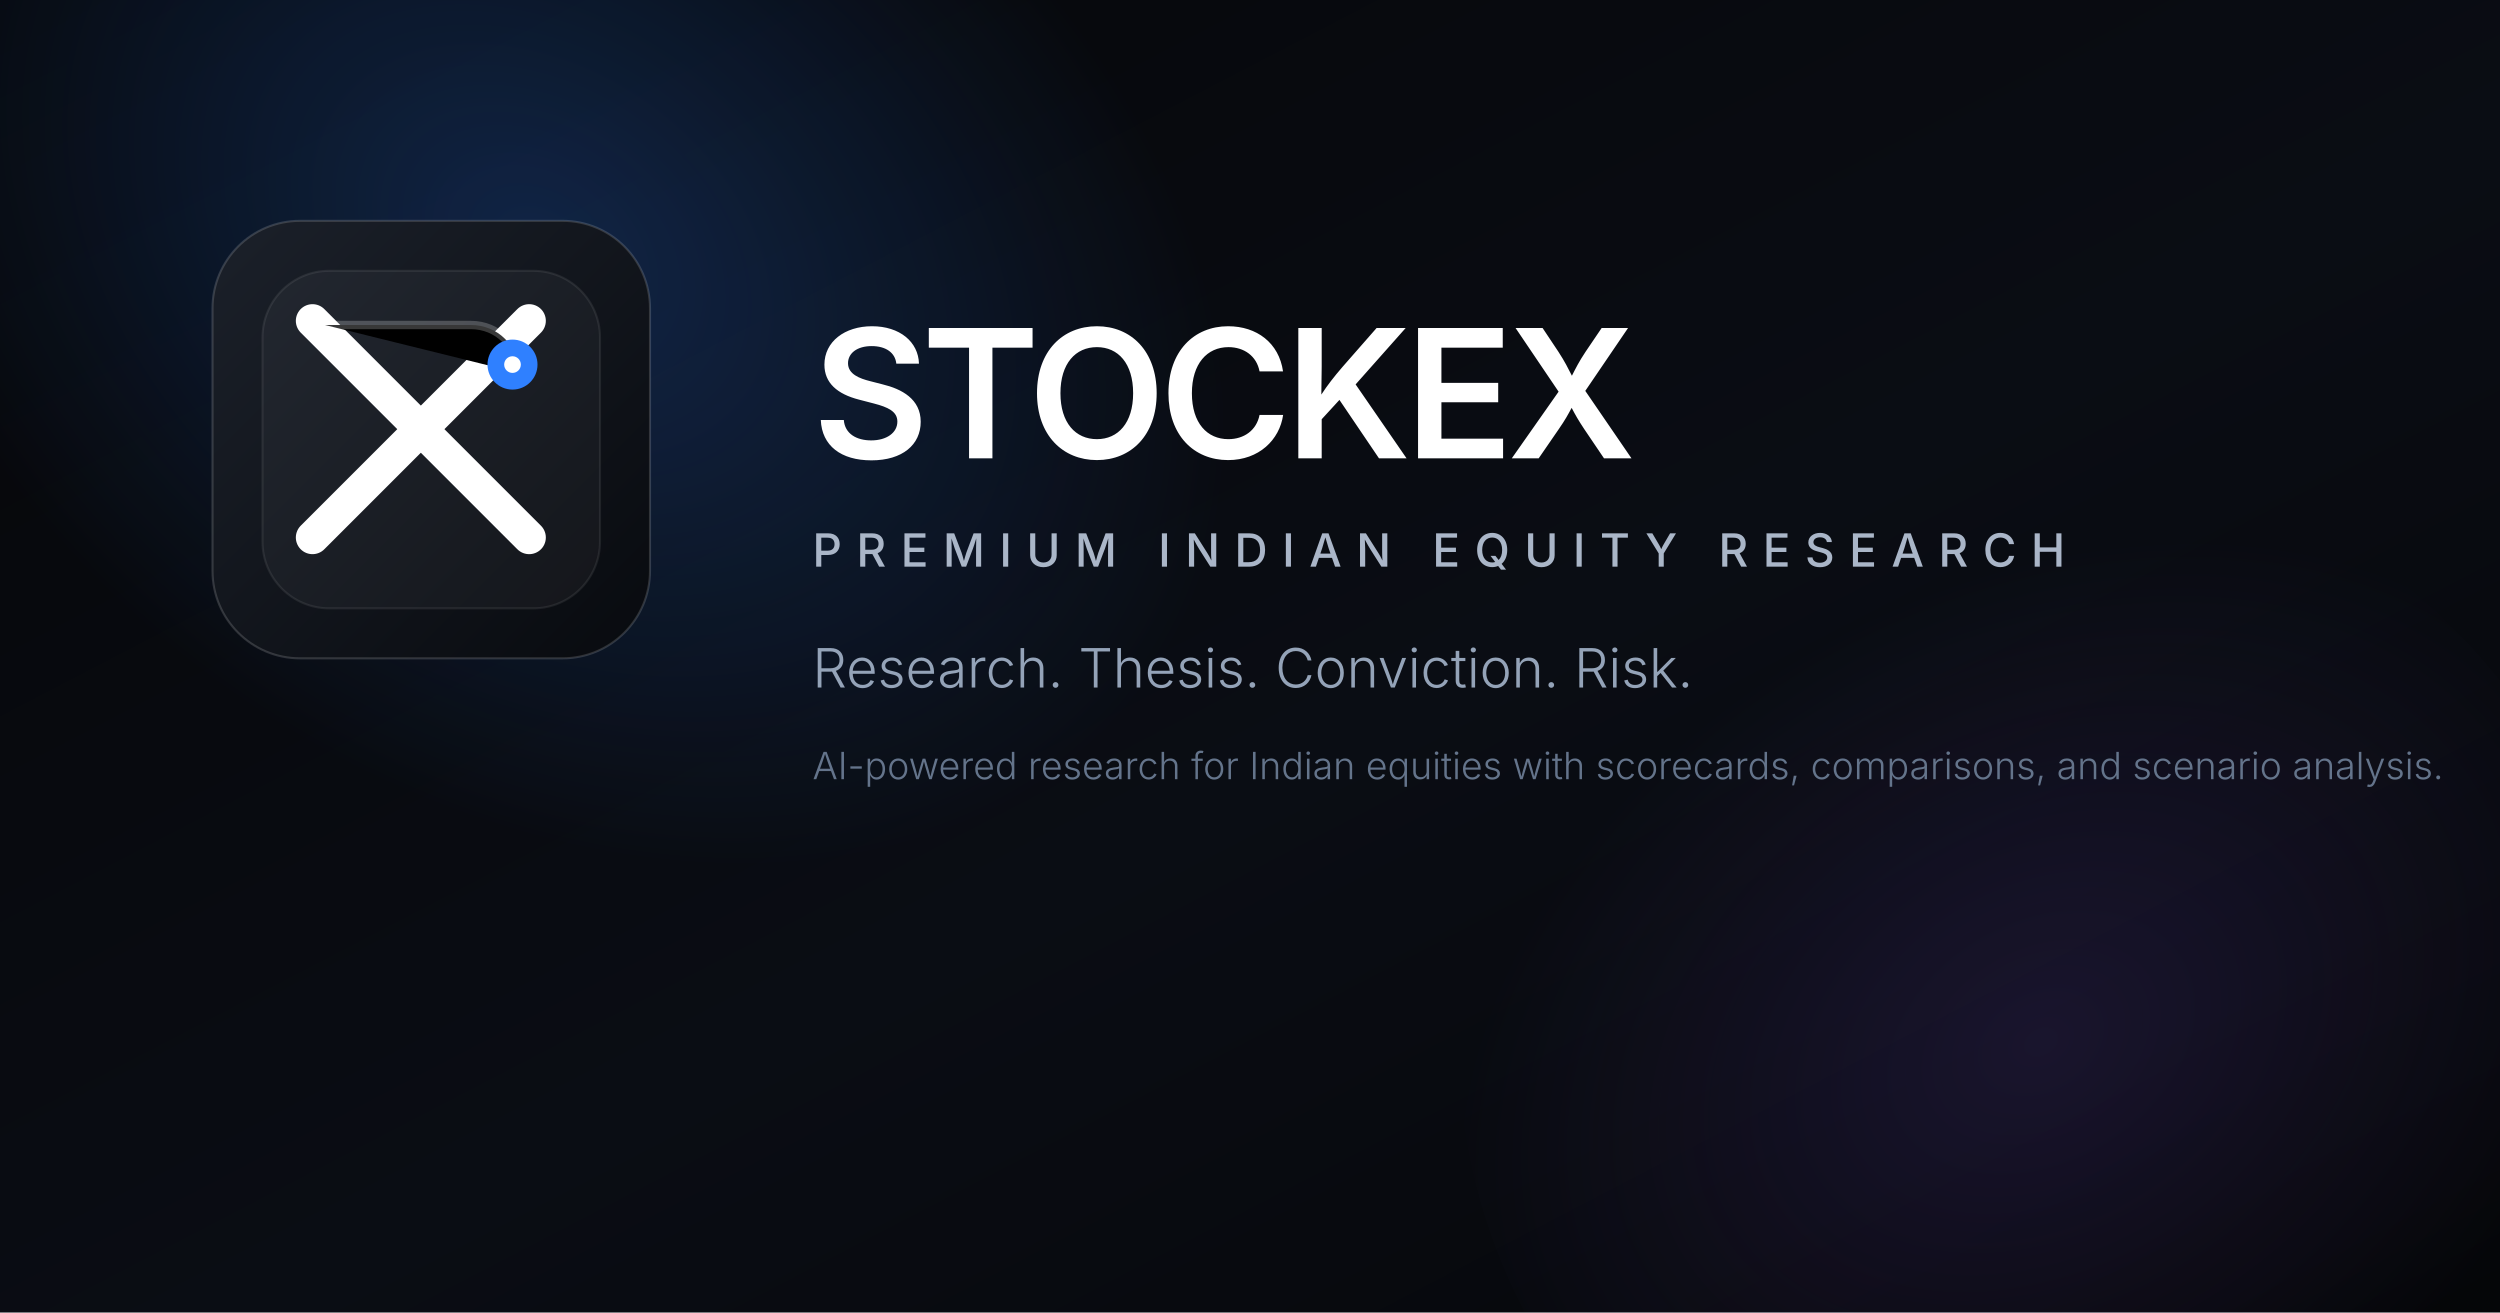
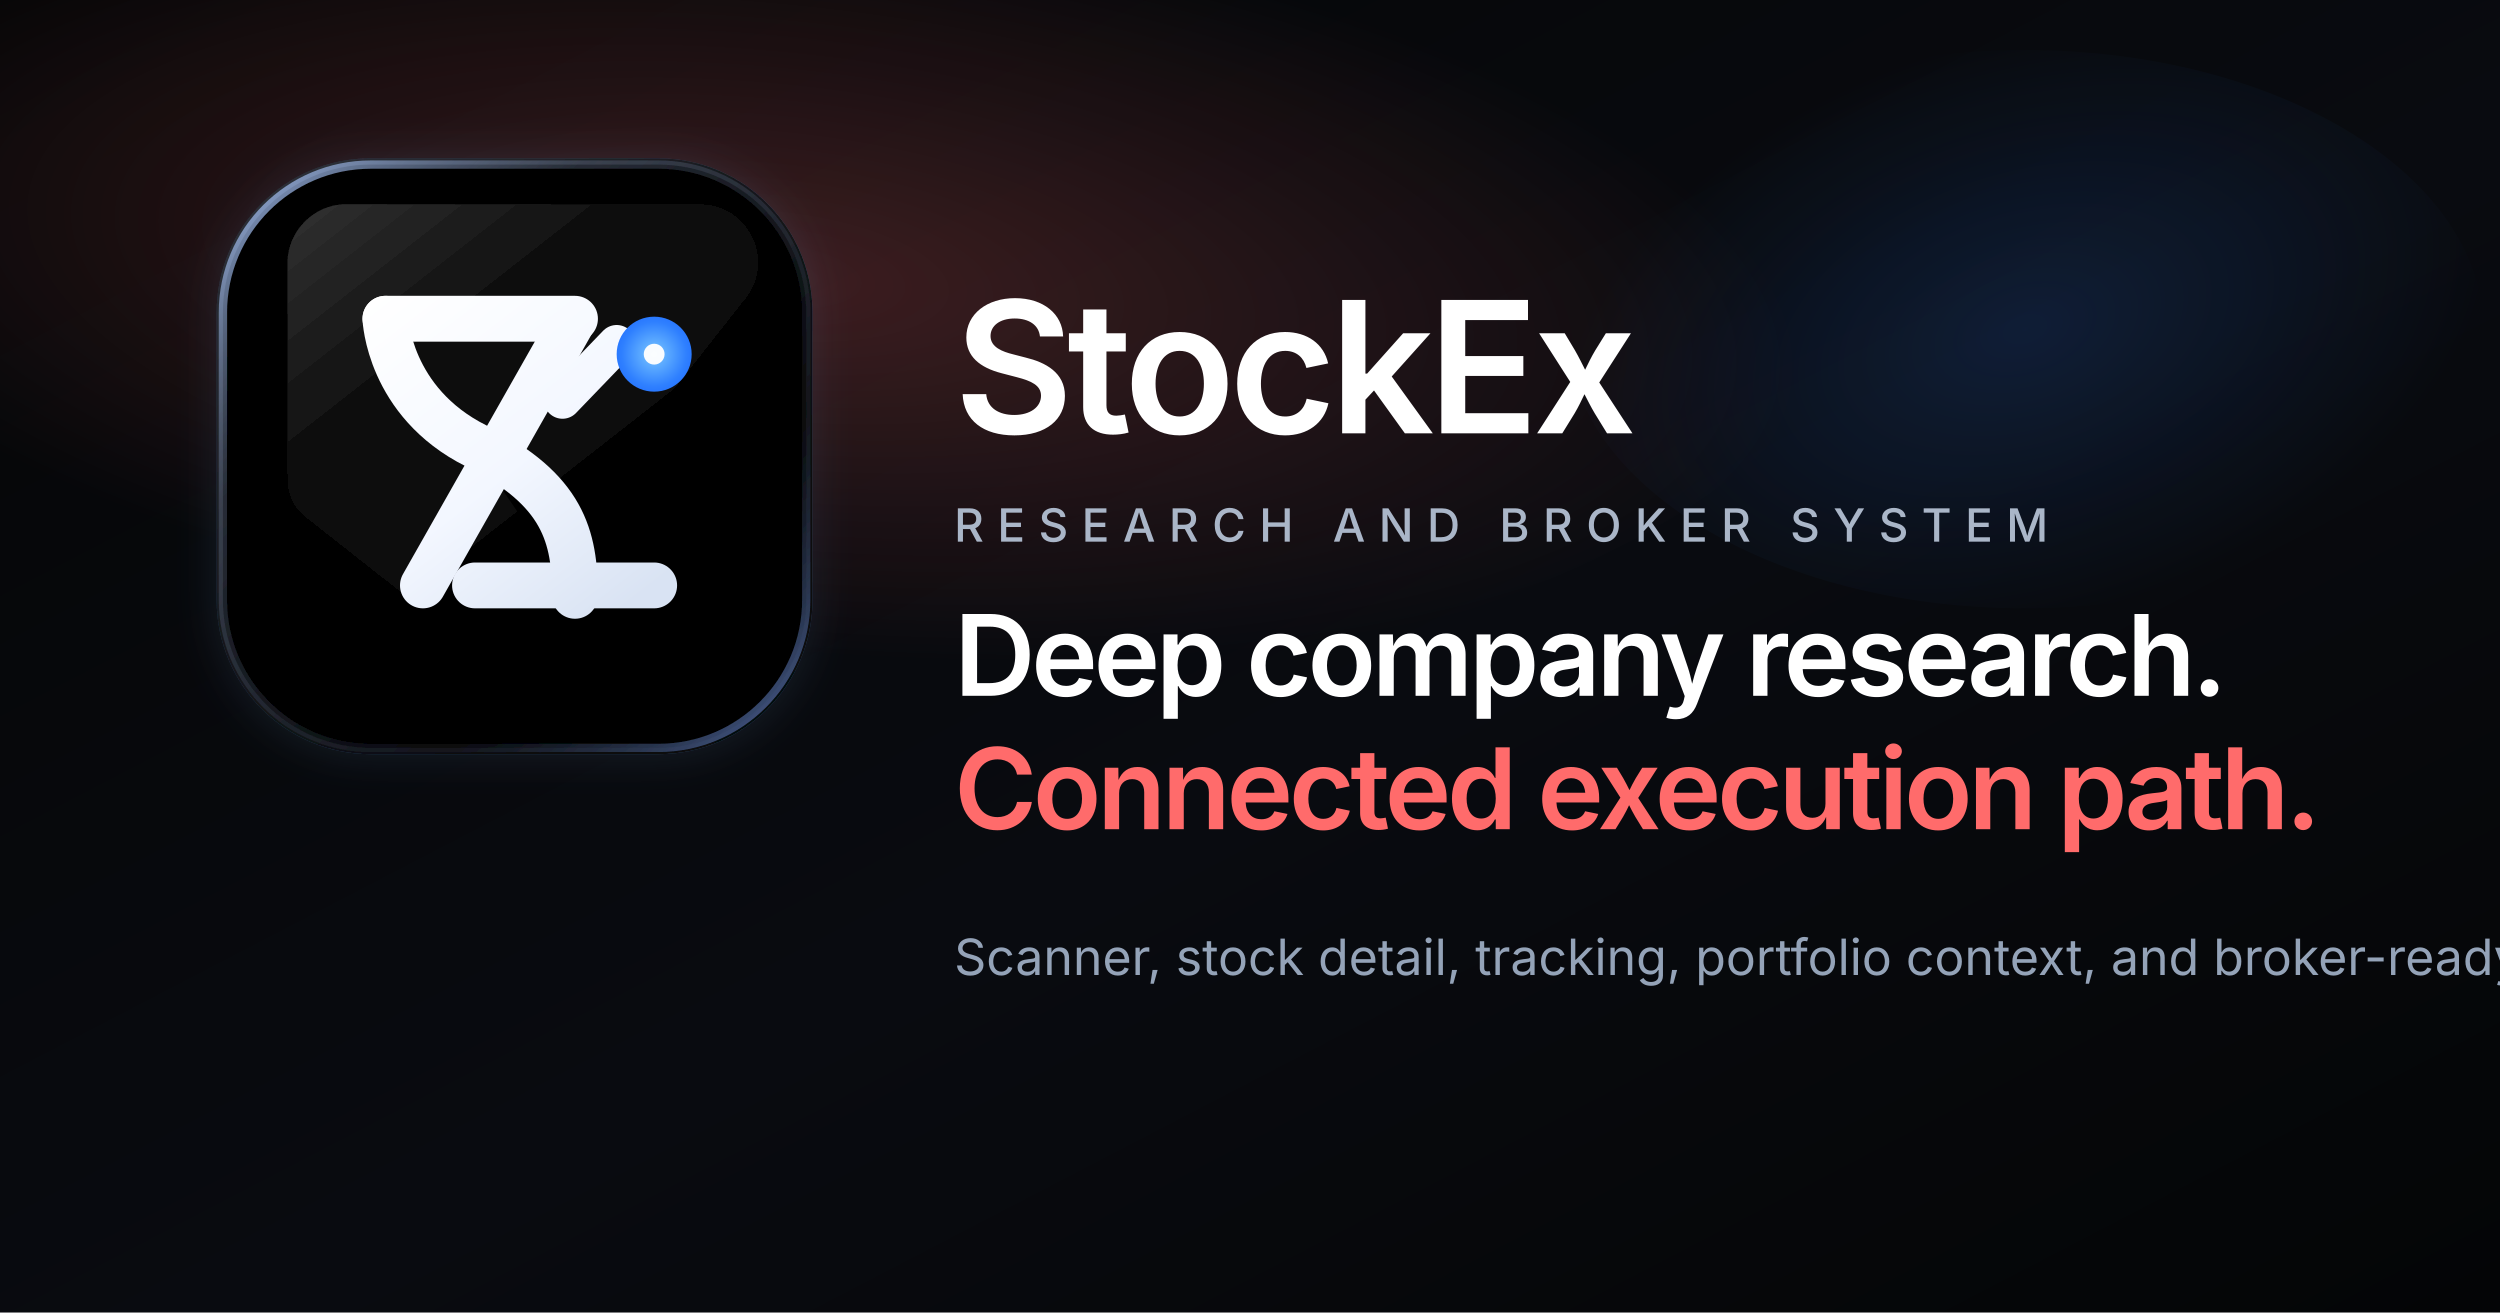
<svg xmlns="http://www.w3.org/2000/svg" width="1200" height="630" viewBox="0 0 1200 630">
  <defs>
    <linearGradient id="bg" x1="0" y1="0" x2="1" y2="1">
-       <stop offset="0%" stop-color="#050608" />
-       <stop offset="55%" stop-color="#0A0D14" />
-       <stop offset="100%" stop-color="#050608" />
+       <stop offset="0%" stop-color="#040506" />
+       <stop offset="55%" stop-color="#090B10" />
+       <stop offset="100%" stop-color="#040506" />
    </linearGradient>
-     <radialGradient id="glowA" cx="0" cy="0" r="1" gradientUnits="userSpaceOnUse" gradientTransform="translate(260 120) rotate(35) scale(360 260)">
-       <stop stop-color="#2F80FF" stop-opacity="0.24" />
+     <radialGradient id="redFluid" cx="0" cy="0" r="1" gradientUnits="userSpaceOnUse" gradientTransform="translate(370 132) rotate(6) scale(500 180)">
+       <stop stop-color="#FF6B6B" stop-opacity="0.22" />
+       <stop offset="1" stop-color="#FF6B6B" stop-opacity="0" />
+     </radialGradient>
+     <radialGradient id="blueGlow" cx="0" cy="0" r="1" gradientUnits="userSpaceOnUse" gradientTransform="translate(972 158) rotate(-18) scale(230 140)">
+       <stop stop-color="#2F80FF" stop-opacity="0.16" />
      <stop offset="1" stop-color="#2F80FF" stop-opacity="0" />
    </radialGradient>
-     <radialGradient id="glowB" cx="0" cy="0" r="1" gradientUnits="userSpaceOnUse" gradientTransform="translate(980 500) rotate(-30) scale(300 220)">
-       <stop stop-color="#8B5CF6" stop-opacity="0.14" />
-       <stop offset="1" stop-color="#8B5CF6" stop-opacity="0" />
+     <linearGradient id="tileGradient" x1="120" y1="82" x2="370" y2="360" gradientUnits="userSpaceOnUse">
+       <stop stop-color="#2D3139" />
+       <stop offset="0.52" stop-color="#121418" />
+       <stop offset="1" stop-color="#050608" />
+     </linearGradient>
+     <linearGradient id="tileSheen" x1="150" y1="96" x2="336" y2="334" gradientUnits="userSpaceOnUse">
+       <stop stop-color="#FFFFFF" stop-opacity="0.26" />
+       <stop offset="0.34" stop-color="#FFFFFF" stop-opacity="0.06" />
+       <stop offset="1" stop-color="#FFFFFF" stop-opacity="0" />
+     </linearGradient>
+     <linearGradient id="tileEdge" x1="116" y1="82" x2="380" y2="364" gradientUnits="userSpaceOnUse">
+       <stop stop-color="#A9C8FF" stop-opacity="0.95" />
+       <stop offset="0.28" stop-color="#6E7C98" stop-opacity="0.42" />
+       <stop offset="0.7" stop-color="#354154" stop-opacity="0.2" />
+       <stop offset="1" stop-color="#7DA5FF" stop-opacity="0.72" />
+     </linearGradient>
+     <linearGradient id="markStroke" x1="198" y1="128" x2="315" y2="280" gradientUnits="userSpaceOnUse">
+       <stop stop-color="#FFFFFF" />
+       <stop offset="0.55" stop-color="#F3F7FF" />
+       <stop offset="1" stop-color="#D9E3F3" />
+     </linearGradient>
+     <radialGradient id="accentGlow" cx="0" cy="0" r="1" gradientUnits="userSpaceOnUse" gradientTransform="translate(314 170) rotate(90) scale(28)">
+       <stop stop-color="#79C6FF" />
+       <stop offset="0.55" stop-color="#2F80FF" />
+       <stop offset="1" stop-color="#125BFF" />
    </radialGradient>
-     <linearGradient id="tile" x1="120" y1="115" x2="330" y2="325" gradientUnits="userSpaceOnUse">
-       <stop stop-color="#1A1F28" />
-       <stop offset="1" stop-color="#07090D" />
-     </linearGradient>
+     <filter id="tileShadow" x="-20%" y="-20%" width="140%" height="140%">
+       <feDropShadow dx="0" dy="24" stdDeviation="18" flood-color="#000000" flood-opacity="0.42" />
+       <feDropShadow dx="0" dy="0" stdDeviation="10" flood-color="#8AB8FF" flood-opacity="0.12" />
+     </filter>
  </defs>
  <rect width="1200" height="630" fill="url(#bg)" />
-   <circle cx="260" cy="120" r="360" fill="url(#glowA)" />
-   <circle cx="980" cy="500" r="280" fill="url(#glowB)" />
-   <rect x="102" y="106" width="210" height="210" rx="42" fill="url(#tile)" stroke="#FFFFFF" stroke-opacity="0.16" />
-   <rect x="126" y="130" width="162" height="162" rx="32" fill="rgba(255,255,255,0.04)" stroke="#FFFFFF" stroke-opacity="0.08" />
-   <path d="M150 154L254 258" stroke="white" stroke-width="16" stroke-linecap="round" />
-   <path d="M254 154L150 258" stroke="white" stroke-width="16" stroke-linecap="round" />
-   <path d="M156 156H226C239 156 249 166 249 179" stroke="white" stroke-opacity="0.22" stroke-width="4" stroke-linecap="round" />
-   <circle cx="246" cy="175" r="12" fill="#2F80FF" />
-   <circle cx="246" cy="175" r="4" fill="white" />
-   <text x="390" y="220" font-family="Inter, system-ui, sans-serif" font-size="86" font-weight="600" letter-spacing="-3" fill="white">STOCKEX</text>
-   <text x="390" y="272" font-family="Inter, system-ui, sans-serif" font-size="22" font-weight="500" letter-spacing="7" fill="#AAB6C8">PREMIUM INDIAN EQUITY RESEARCH</text>
-   <text x="390" y="330" font-family="Inter, system-ui, sans-serif" font-size="26" fill="#94A3B8" font-weight="300">Research. Thesis. Conviction. Risk.</text>
-   <text x="390" y="374" font-family="Inter, system-ui, sans-serif" font-size="18" fill="#64748B" font-weight="300">AI-powered research for Indian equities with scorecards, comparisons, and scenario analysis.</text>
+   <ellipse cx="370" cy="132" rx="520" ry="210" fill="url(#redFluid)" />
+   <ellipse cx="972" cy="158" rx="220" ry="134" fill="url(#blueGlow)" />
+   <g filter="url(#tileShadow)">
+     <rect x="104" y="76" width="286" height="286" rx="74" fill="url(#tileGradient)" />
+     <rect x="107" y="79" width="280" height="280" rx="71" stroke="url(#tileEdge)" stroke-opacity="0.85" stroke-width="4" />
+     <path d="M138 126C138 110.8 150.8 98 166 98H336C359.4 98 372.5 125 358 143.4L246 285.6C235 299.6 214.3 301.8 200.4 290.8L146.6 248.2C141.1 243.9 138 237.3 138 230.3V126Z" fill="url(#tileSheen)" opacity="0.72" />
+   </g>
+   <path d="M185 153H276" stroke="url(#markStroke)" stroke-width="22" stroke-linecap="round" />
+   <path d="M185 153C185 153 186.5 193 228.5 214C270.5 235 276 257.5 276 286" stroke="url(#markStroke)" stroke-width="22" stroke-linecap="round" stroke-linejoin="round" />
+   <path d="M275 154L203 281" stroke="url(#markStroke)" stroke-width="22" stroke-linecap="round" />
+   <path d="M228 281H314" stroke="url(#markStroke)" stroke-width="22" stroke-linecap="round" />
+   <path d="M270 192L296 165" stroke="url(#markStroke)" stroke-width="18" stroke-linecap="round" />
+   <circle cx="314" cy="170" r="18" fill="url(#accentGlow)" />
+   <circle cx="314" cy="170" r="5" fill="#FFFFFF" opacity="0.96" />
+   <text x="458" y="208" font-family="Inter, system-ui, sans-serif" font-size="88" font-weight="600" letter-spacing="-3" fill="#FFFFFF">StockEx</text>
+   <text x="458" y="260" font-family="Inter, system-ui, sans-serif" font-size="22" font-weight="500" letter-spacing="6.5" fill="#AAB6C8">RESEARCH AND BROKER SYSTEM</text>
+   <text x="458" y="334" font-family="Inter, system-ui, sans-serif" font-size="54" font-weight="600" letter-spacing="-2" fill="#FFFFFF">Deep company research.</text>
+   <text x="458" y="398" font-family="Inter, system-ui, sans-serif" font-size="54" font-weight="600" letter-spacing="-2" fill="#FF6B6B">Connected execution path.</text>
+   <text x="458" y="468" font-family="Inter, system-ui, sans-serif" font-size="24" font-weight="400" fill="#94A3B8">Scanner, stock detail, tracking, portfolio context, and broker-ready follow-through in one product.</text>
</svg>
